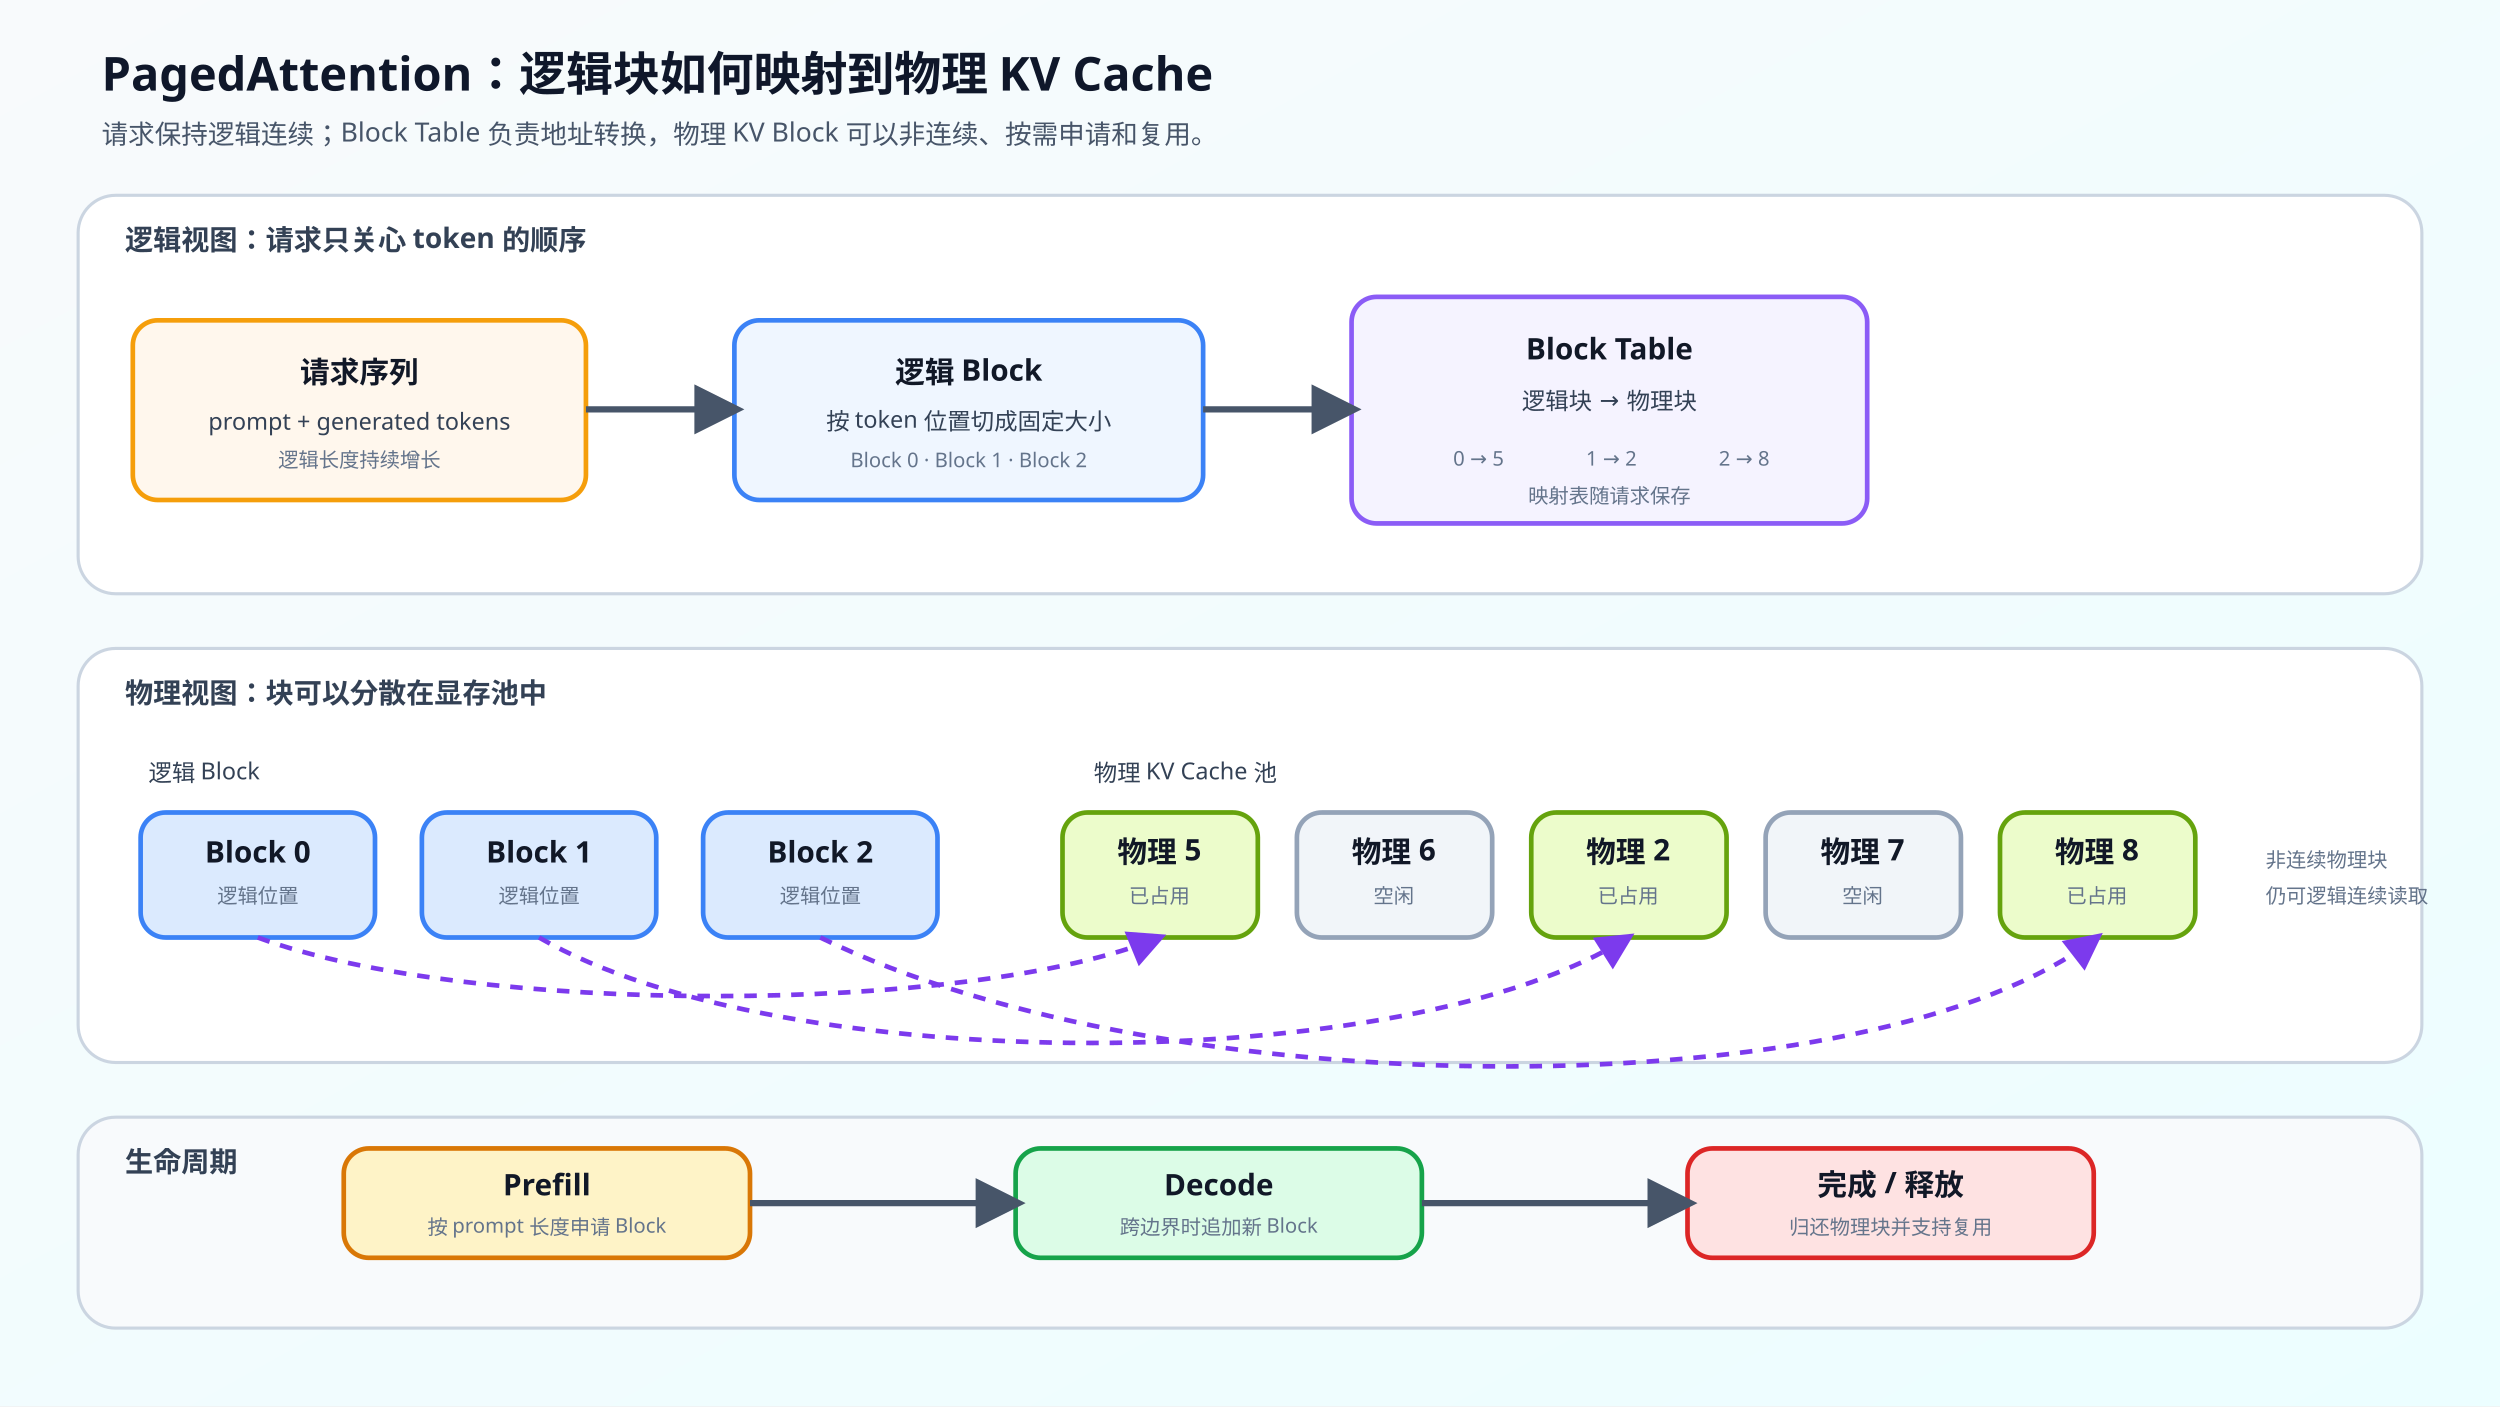
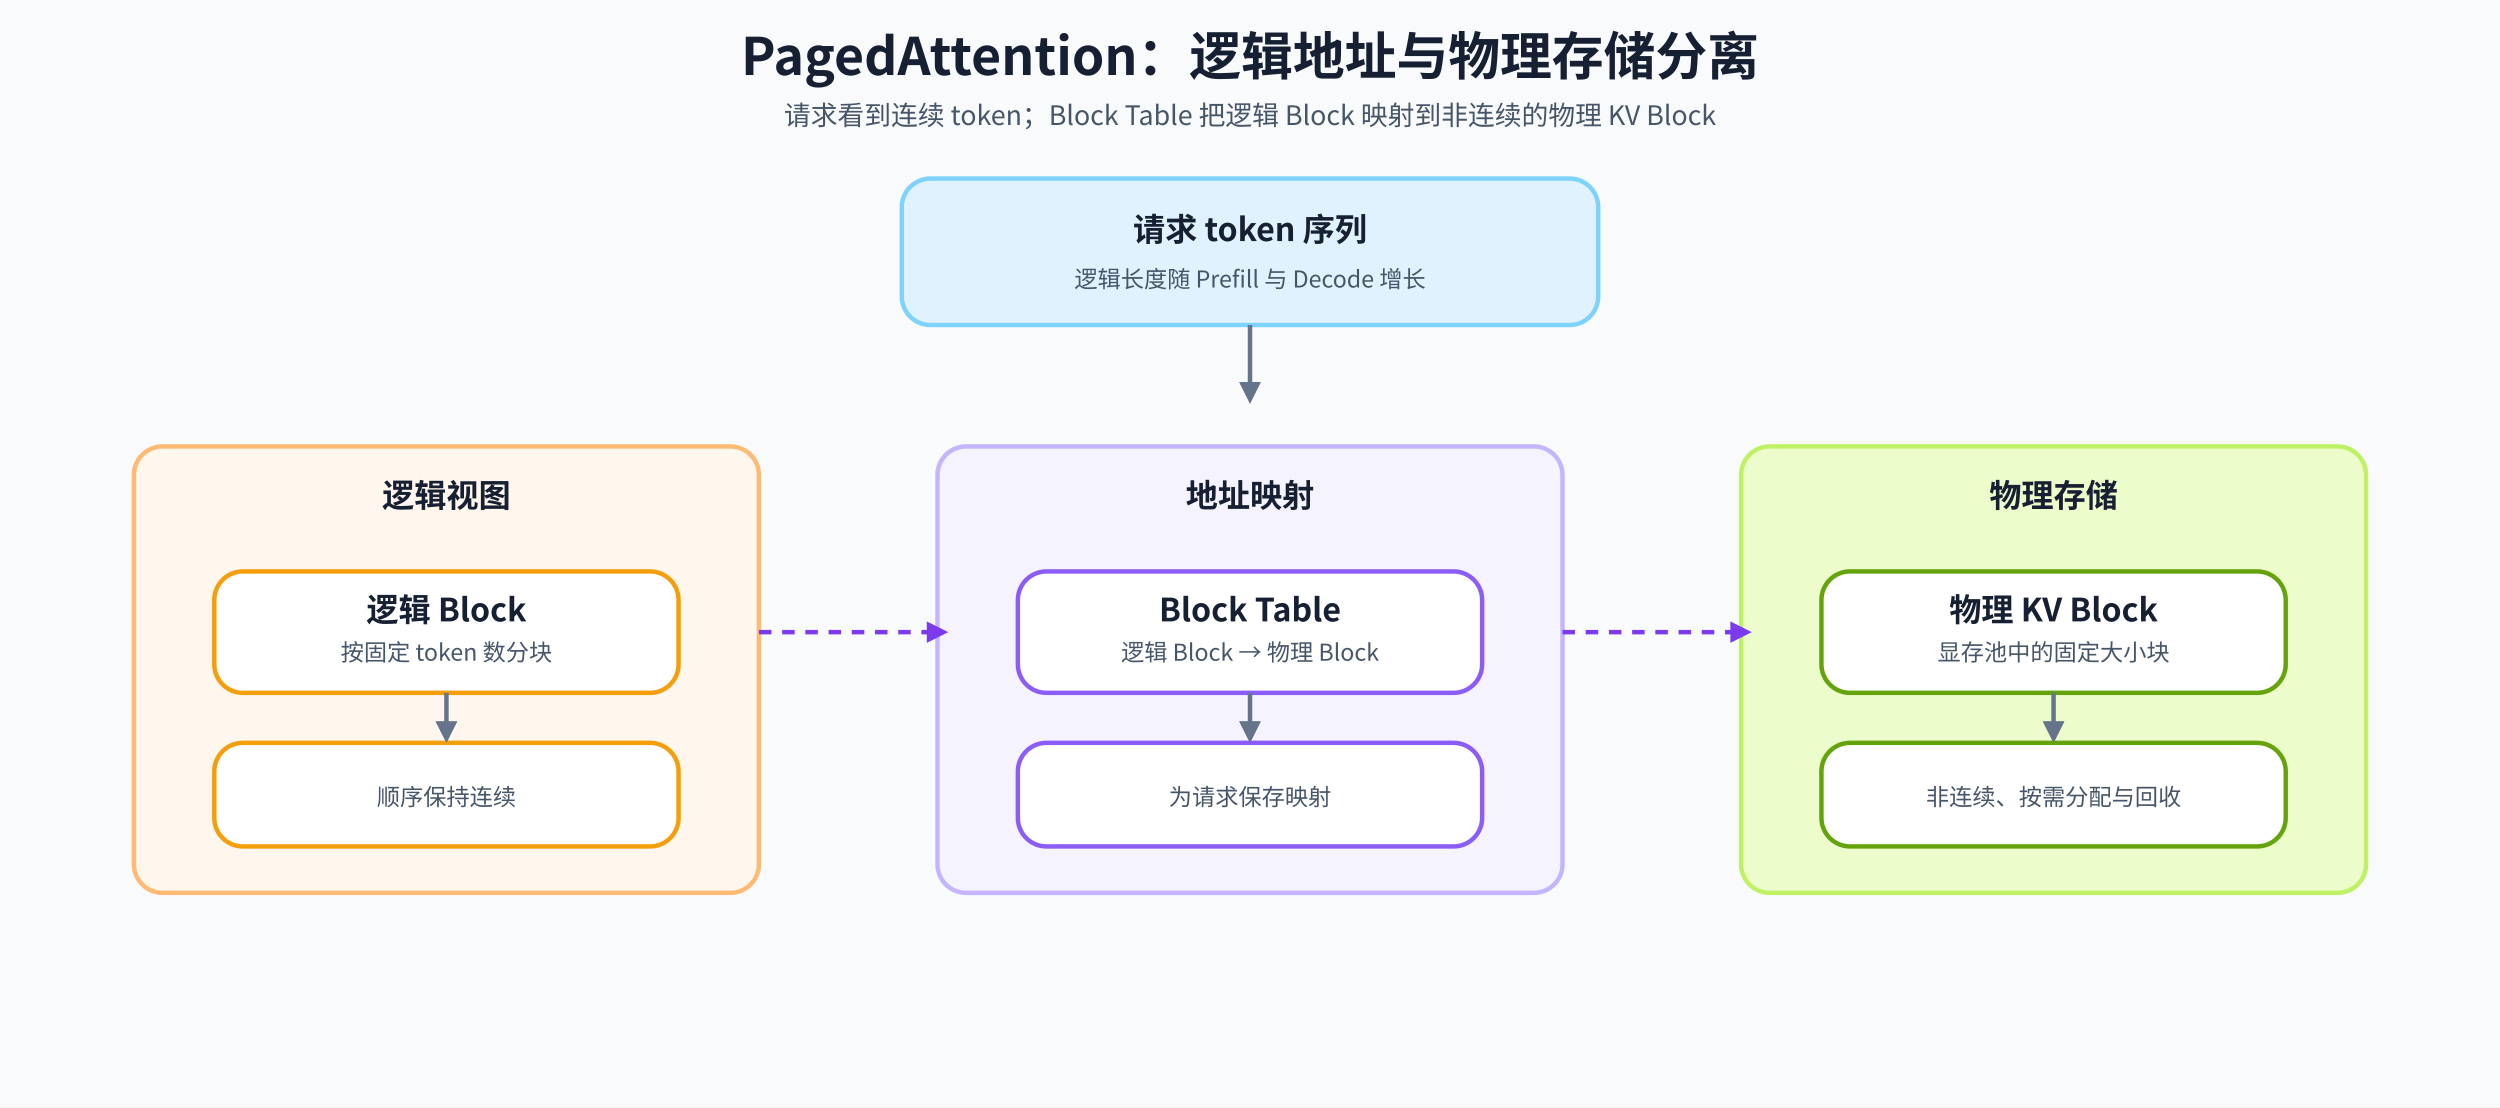
- <svg xmlns="http://www.w3.org/2000/svg" viewBox="0 0 1600 900" role="img" aria-labelledby="title desc">
+ <svg xmlns="http://www.w3.org/2000/svg" width="1400" height="620" viewBox="0 0 1400 620" role="img" aria-labelledby="title desc">
  <defs>
-     <linearGradient id="bg" x1="0" x2="1" y1="0" y2="1">
-       <stop stop-color="#f8fafc" />
-       <stop offset="1" stop-color="#ecfeff" />
-     </linearGradient>
-     <marker id="arrow" viewBox="0 0 10 10" refX="8" refY="5" markerWidth="8" markerHeight="8" orient="auto">
-       <path d="M0 0L10 5L0 10Z" fill="#475569" />
-     </marker>
-     <marker id="purpleArrow" viewBox="0 0 10 10" refX="8" refY="5" markerWidth="8" markerHeight="8" orient="auto">
-       <path d="M0 0L10 5L0 10Z" fill="#7c3aed" />
-     </marker>
-     <style>
-       .title{font:700 30px "Noto Sans SC","Microsoft YaHei",sans-serif;fill:#0f172a}.sub{font:500 17px "Noto Sans SC","Microsoft YaHei",sans-serif;fill:#475569}.group{font:700 18px "Noto Sans SC","Microsoft YaHei",sans-serif;fill:#334155}.label{font:700 19px "Noto Sans SC","Microsoft YaHei",sans-serif;fill:#111827}.small{font:500 15px "Noto Sans SC","Microsoft YaHei",sans-serif;fill:#334155}.tiny{font:500 13px "Noto Sans SC","Microsoft YaHei",sans-serif;fill:#64748b}.box{stroke-width:3;rx:16;ry:16}.flow{stroke:#475569;stroke-width:4;fill:none;marker-end:url(#arrow)}.map{stroke:#7c3aed;stroke-width:3;fill:none;stroke-dasharray:8 7;marker-end:url(#purpleArrow)}
-     </style>
+     <style>text{font-family:"Noto Sans CJK SC","Microsoft YaHei",Arial,sans-serif;fill:#172033}.title{font-size:29px;font-weight:700}.sub{font-size:15px;fill:#475569}.label{font-size:18px;font-weight:700}.small{font-size:13px;fill:#475569}.box{stroke-width:2.5;rx:16}.flow{stroke:#64748b;stroke-width:2.5;fill:none}.arrow{fill:#64748b}.map{stroke:#7c3aed;stroke-width:2.5;stroke-dasharray:7 6;fill:none}.mapArrow{fill:#7c3aed}</style>
  </defs>
-   <rect width="1600" height="900" fill="url(#bg)" />
-   <text x="65" y="58" class="title">PagedAttention：逻辑块如何映射到物理 KV Cache</text>
-   <text x="65" y="92" class="sub">请求保持逻辑连续；Block Table 负责地址转换，物理 KV Block 可以非连续、按需申请和复用。</text>
-   <rect x="50" y="125" width="1500" height="255" rx="24" fill="#ffffff" stroke="#cbd5e1" stroke-width="2" />
-   <text x="80" y="160" class="group">逻辑视图：请求只关心 token 的顺序</text>
-   <rect x="85" y="205" width="290" height="115" class="box" fill="#fff7ed" stroke="#f59e0b" />
-   <text x="230" y="245" text-anchor="middle" class="label">请求序列</text>
-   <text x="230" y="275" text-anchor="middle" class="small">prompt + generated tokens</text>
-   <text x="230" y="299" text-anchor="middle" class="tiny">逻辑长度持续增长</text>
-   <rect x="470" y="205" width="300" height="115" class="box" fill="#eff6ff" stroke="#3b82f6" />
-   <text x="620" y="245" text-anchor="middle" class="label">逻辑 Block</text>
-   <text x="620" y="275" text-anchor="middle" class="small">按 token 位置切成固定大小</text>
-   <text x="620" y="299" text-anchor="middle" class="tiny">Block 0 · Block 1 · Block 2</text>
-   <rect x="865" y="190" width="330" height="145" class="box" fill="#f5f3ff" stroke="#8b5cf6" />
-   <text x="1030" y="230" text-anchor="middle" class="label">Block Table</text>
-   <text x="1030" y="262" text-anchor="middle" class="small">逻辑块 → 物理块</text>
-   <text x="930" y="298" class="tiny">0 → 5</text>
-   <text x="1015" y="298" class="tiny">1 → 2</text>
-   <text x="1100" y="298" class="tiny">2 → 8</text>
-   <text x="1030" y="322" text-anchor="middle" class="tiny">映射表随请求保存</text>
-   <path d="M375 262H470" class="flow" />
-   <path d="M770 262H865" class="flow" />
-   <rect x="50" y="415" width="1500" height="265" rx="24" fill="#ffffff" stroke="#cbd5e1" stroke-width="2" />
-   <text x="80" y="450" class="group">物理视图：块可以分散在显存池中</text>
-   <text x="95" y="500" class="small">逻辑 Block</text>
-   <rect x="90" y="520" width="150" height="80" class="box" fill="#dbeafe" stroke="#3b82f6" />
-   <text x="165" y="552" text-anchor="middle" class="label">Block 0</text>
-   <text x="165" y="578" text-anchor="middle" class="tiny">逻辑位置</text>
-   <rect x="270" y="520" width="150" height="80" class="box" fill="#dbeafe" stroke="#3b82f6" />
-   <text x="345" y="552" text-anchor="middle" class="label">Block 1</text>
-   <text x="345" y="578" text-anchor="middle" class="tiny">逻辑位置</text>
-   <rect x="450" y="520" width="150" height="80" class="box" fill="#dbeafe" stroke="#3b82f6" />
-   <text x="525" y="552" text-anchor="middle" class="label">Block 2</text>
-   <text x="525" y="578" text-anchor="middle" class="tiny">逻辑位置</text>
-   <text x="700" y="500" class="small">物理 KV Cache 池</text>
-   <rect x="680" y="520" width="125" height="80" class="box" fill="#ecfccb" stroke="#65a30d" />
-   <text x="742" y="552" text-anchor="middle" class="label">物理 5</text>
-   <text x="742" y="578" text-anchor="middle" class="tiny">已占用</text>
-   <rect x="830" y="520" width="125" height="80" class="box" fill="#f1f5f9" stroke="#94a3b8" />
-   <text x="892" y="552" text-anchor="middle" class="label">物理 6</text>
-   <text x="892" y="578" text-anchor="middle" class="tiny">空闲</text>
-   <rect x="980" y="520" width="125" height="80" class="box" fill="#ecfccb" stroke="#65a30d" />
-   <text x="1042" y="552" text-anchor="middle" class="label">物理 2</text>
-   <text x="1042" y="578" text-anchor="middle" class="tiny">已占用</text>
-   <rect x="1130" y="520" width="125" height="80" class="box" fill="#f1f5f9" stroke="#94a3b8" />
-   <text x="1192" y="552" text-anchor="middle" class="label">物理 7</text>
-   <text x="1192" y="578" text-anchor="middle" class="tiny">空闲</text>
-   <rect x="1280" y="520" width="125" height="80" class="box" fill="#ecfccb" stroke="#65a30d" />
-   <text x="1342" y="552" text-anchor="middle" class="label">物理 8</text>
-   <text x="1342" y="578" text-anchor="middle" class="tiny">已占用</text>
-   <path d="M165 600C300 650 620 650 742 600" class="map" />
-   <path d="M345 600C500 690 900 690 1042 600" class="map" />
-   <path d="M525 600C750 710 1200 710 1342 600" class="map" />
-   <text x="1450" y="555" class="tiny">非连续物理块</text>
-   <text x="1450" y="578" class="tiny">仍可逻辑连续读取</text>
-   <rect x="50" y="715" width="1500" height="135" rx="24" fill="#f8fafc" stroke="#cbd5e1" stroke-width="2" />
-   <text x="80" y="750" class="group">生命周期</text>
-   <rect x="220" y="735" width="260" height="70" class="box" fill="#fef3c7" stroke="#d97706" />
-   <text x="350" y="765" text-anchor="middle" class="label">Prefill</text>
-   <text x="350" y="790" text-anchor="middle" class="tiny">按 prompt 长度申请 Block</text>
-   <rect x="650" y="735" width="260" height="70" class="box" fill="#dcfce7" stroke="#16a34a" />
-   <text x="780" y="765" text-anchor="middle" class="label">Decode</text>
-   <text x="780" y="790" text-anchor="middle" class="tiny">跨边界时追加新 Block</text>
-   <rect x="1080" y="735" width="260" height="70" class="box" fill="#fee2e2" stroke="#dc2626" />
-   <text x="1210" y="765" text-anchor="middle" class="label">完成 / 释放</text>
-   <text x="1210" y="790" text-anchor="middle" class="tiny">归还物理块并支持复用</text>
-   <path d="M480 770H650" class="flow" />
-   <path d="M910 770H1080" class="flow" />
+   <rect width="1400" height="620" fill="#f8fafc" />
+   <text x="700" y="42" text-anchor="middle" class="title">PagedAttention：逻辑地址与物理存储分离</text>
+   <text x="700" y="70" text-anchor="middle" class="sub">请求看到连续 token；Block Table 把逻辑 Block 映射到非连续的物理 KV Block</text>
+   <rect x="505" y="100" width="390" height="82" class="box" fill="#e0f2fe" stroke="#7dd3fc" />
+   <text x="700" y="135" text-anchor="middle" class="label">请求 token 序列</text>
+   <text x="700" y="161" text-anchor="middle" class="small">逻辑长度随 Prefill 与 Decode 增长</text>
+   <path d="M700 182V220" class="flow" />
+   <polygon points="700,226 694,214 706,214" class="arrow" />
+   <rect x="75" y="250" width="350" height="250" class="box" fill="#fff7ed" stroke="#fdba74" />
+   <text x="250" y="284" text-anchor="middle" class="label">逻辑视图</text>
+   <rect x="120" y="320" width="260" height="68" class="box" fill="#fff" stroke="#f59e0b" />
+   <text x="250" y="348" text-anchor="middle" class="label">逻辑 Block</text>
+   <text x="250" y="370" text-anchor="middle" class="small">按固定 token 数分块</text>
+   <path d="M250 388V410" class="flow" />
+   <polygon points="250,416 244,404 256,404" class="arrow" />
+   <rect x="120" y="416" width="260" height="58" class="box" fill="#fff" stroke="#f59e0b" />
+   <text x="250" y="451" text-anchor="middle" class="small">顺序保持连续</text>
+   <rect x="525" y="250" width="350" height="250" class="box" fill="#f5f3ff" stroke="#c4b5fd" />
+   <text x="700" y="284" text-anchor="middle" class="label">地址映射</text>
+   <rect x="570" y="320" width="260" height="68" class="box" fill="#fff" stroke="#8b5cf6" />
+   <text x="700" y="348" text-anchor="middle" class="label">Block Table</text>
+   <text x="700" y="370" text-anchor="middle" class="small">逻辑 Block → 物理 Block</text>
+   <path d="M700 388V410" class="flow" />
+   <polygon points="700,416 694,404 706,404" class="arrow" />
+   <rect x="570" y="416" width="260" height="58" class="box" fill="#fff" stroke="#8b5cf6" />
+   <text x="700" y="451" text-anchor="middle" class="small">为请求保存映射</text>
+   <rect x="975" y="250" width="350" height="250" class="box" fill="#ecfccb" stroke="#bef264" />
+   <text x="1150" y="284" text-anchor="middle" class="label">物理存储</text>
+   <rect x="1020" y="320" width="260" height="68" class="box" fill="#fff" stroke="#65a30d" />
+   <text x="1150" y="348" text-anchor="middle" class="label">物理 KV Block</text>
+   <text x="1150" y="370" text-anchor="middle" class="small">显存池中的固定大小块</text>
+   <path d="M1150 388V410" class="flow" />
+   <polygon points="1150,416 1144,404 1156,404" class="arrow" />
+   <rect x="1020" y="416" width="260" height="58" class="box" fill="#fff" stroke="#65a30d" />
+   <text x="1150" y="451" text-anchor="middle" class="small">非连续、按需分配与回收</text>
+   <path d="M425 354H525M875 354H975" class="map" />
+   <polygon points="531,354 519,348 519,360" class="mapArrow" />
+   <polygon points="981,354 969,348 969,360" class="mapArrow" />
+   <polygon points="700,226 694,214 706,214" class="arrow" />
+   <polygon points="250,416 244,404 256,404" class="arrow" />
+   <polygon points="700,416 694,404 706,404" class="arrow" />
+   <polygon points="1150,416 1144,404 1156,404" class="arrow" />
</svg>
